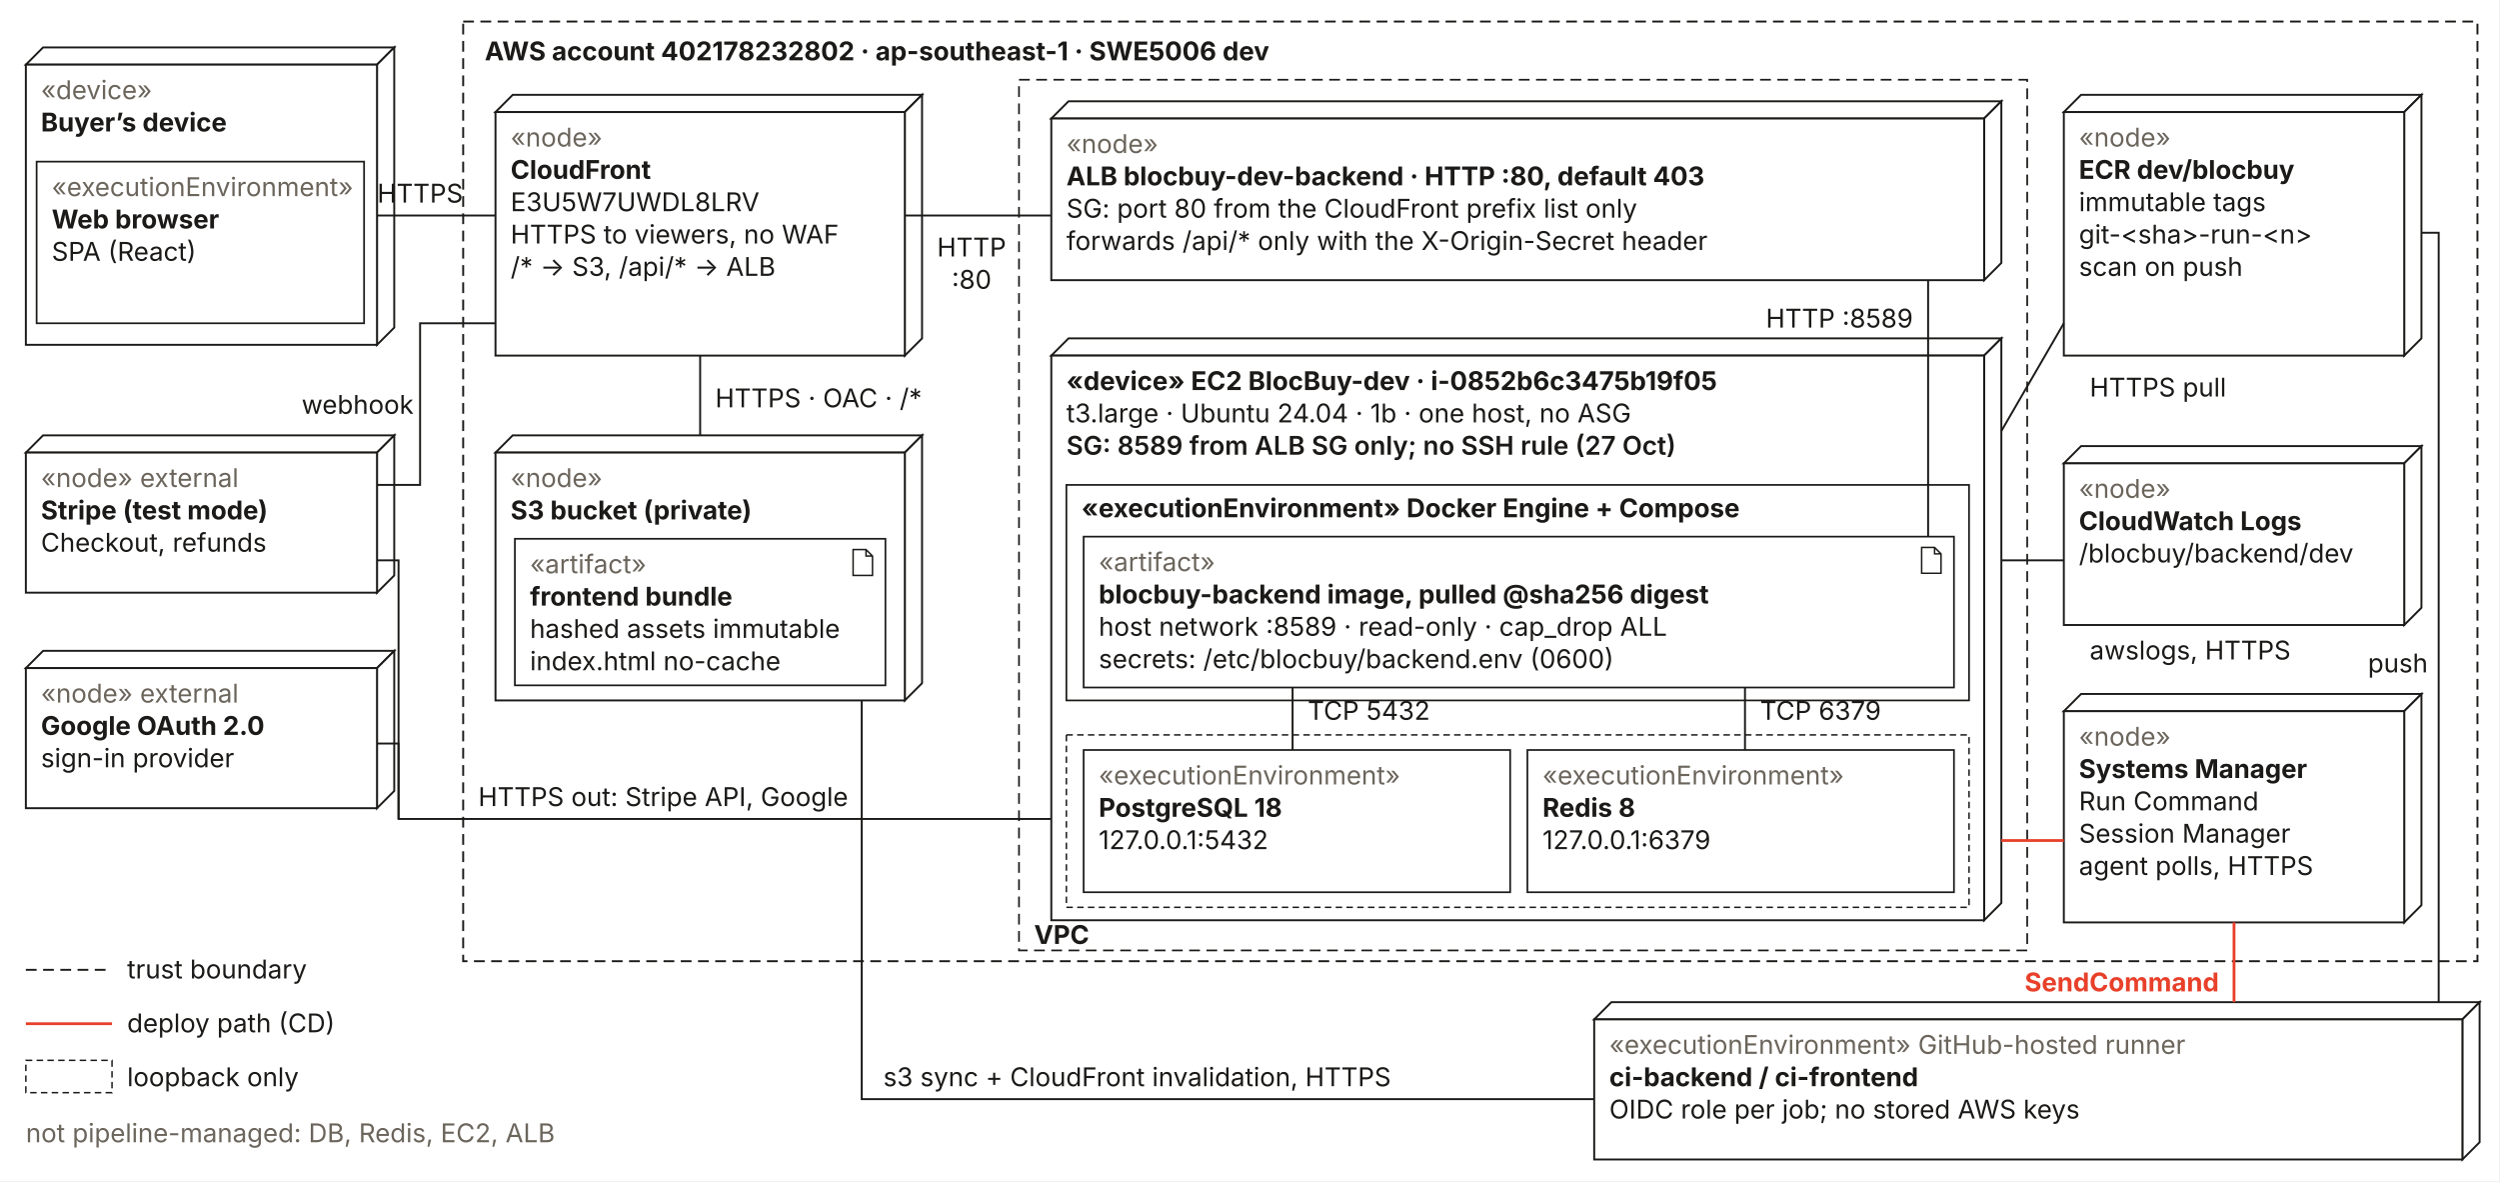
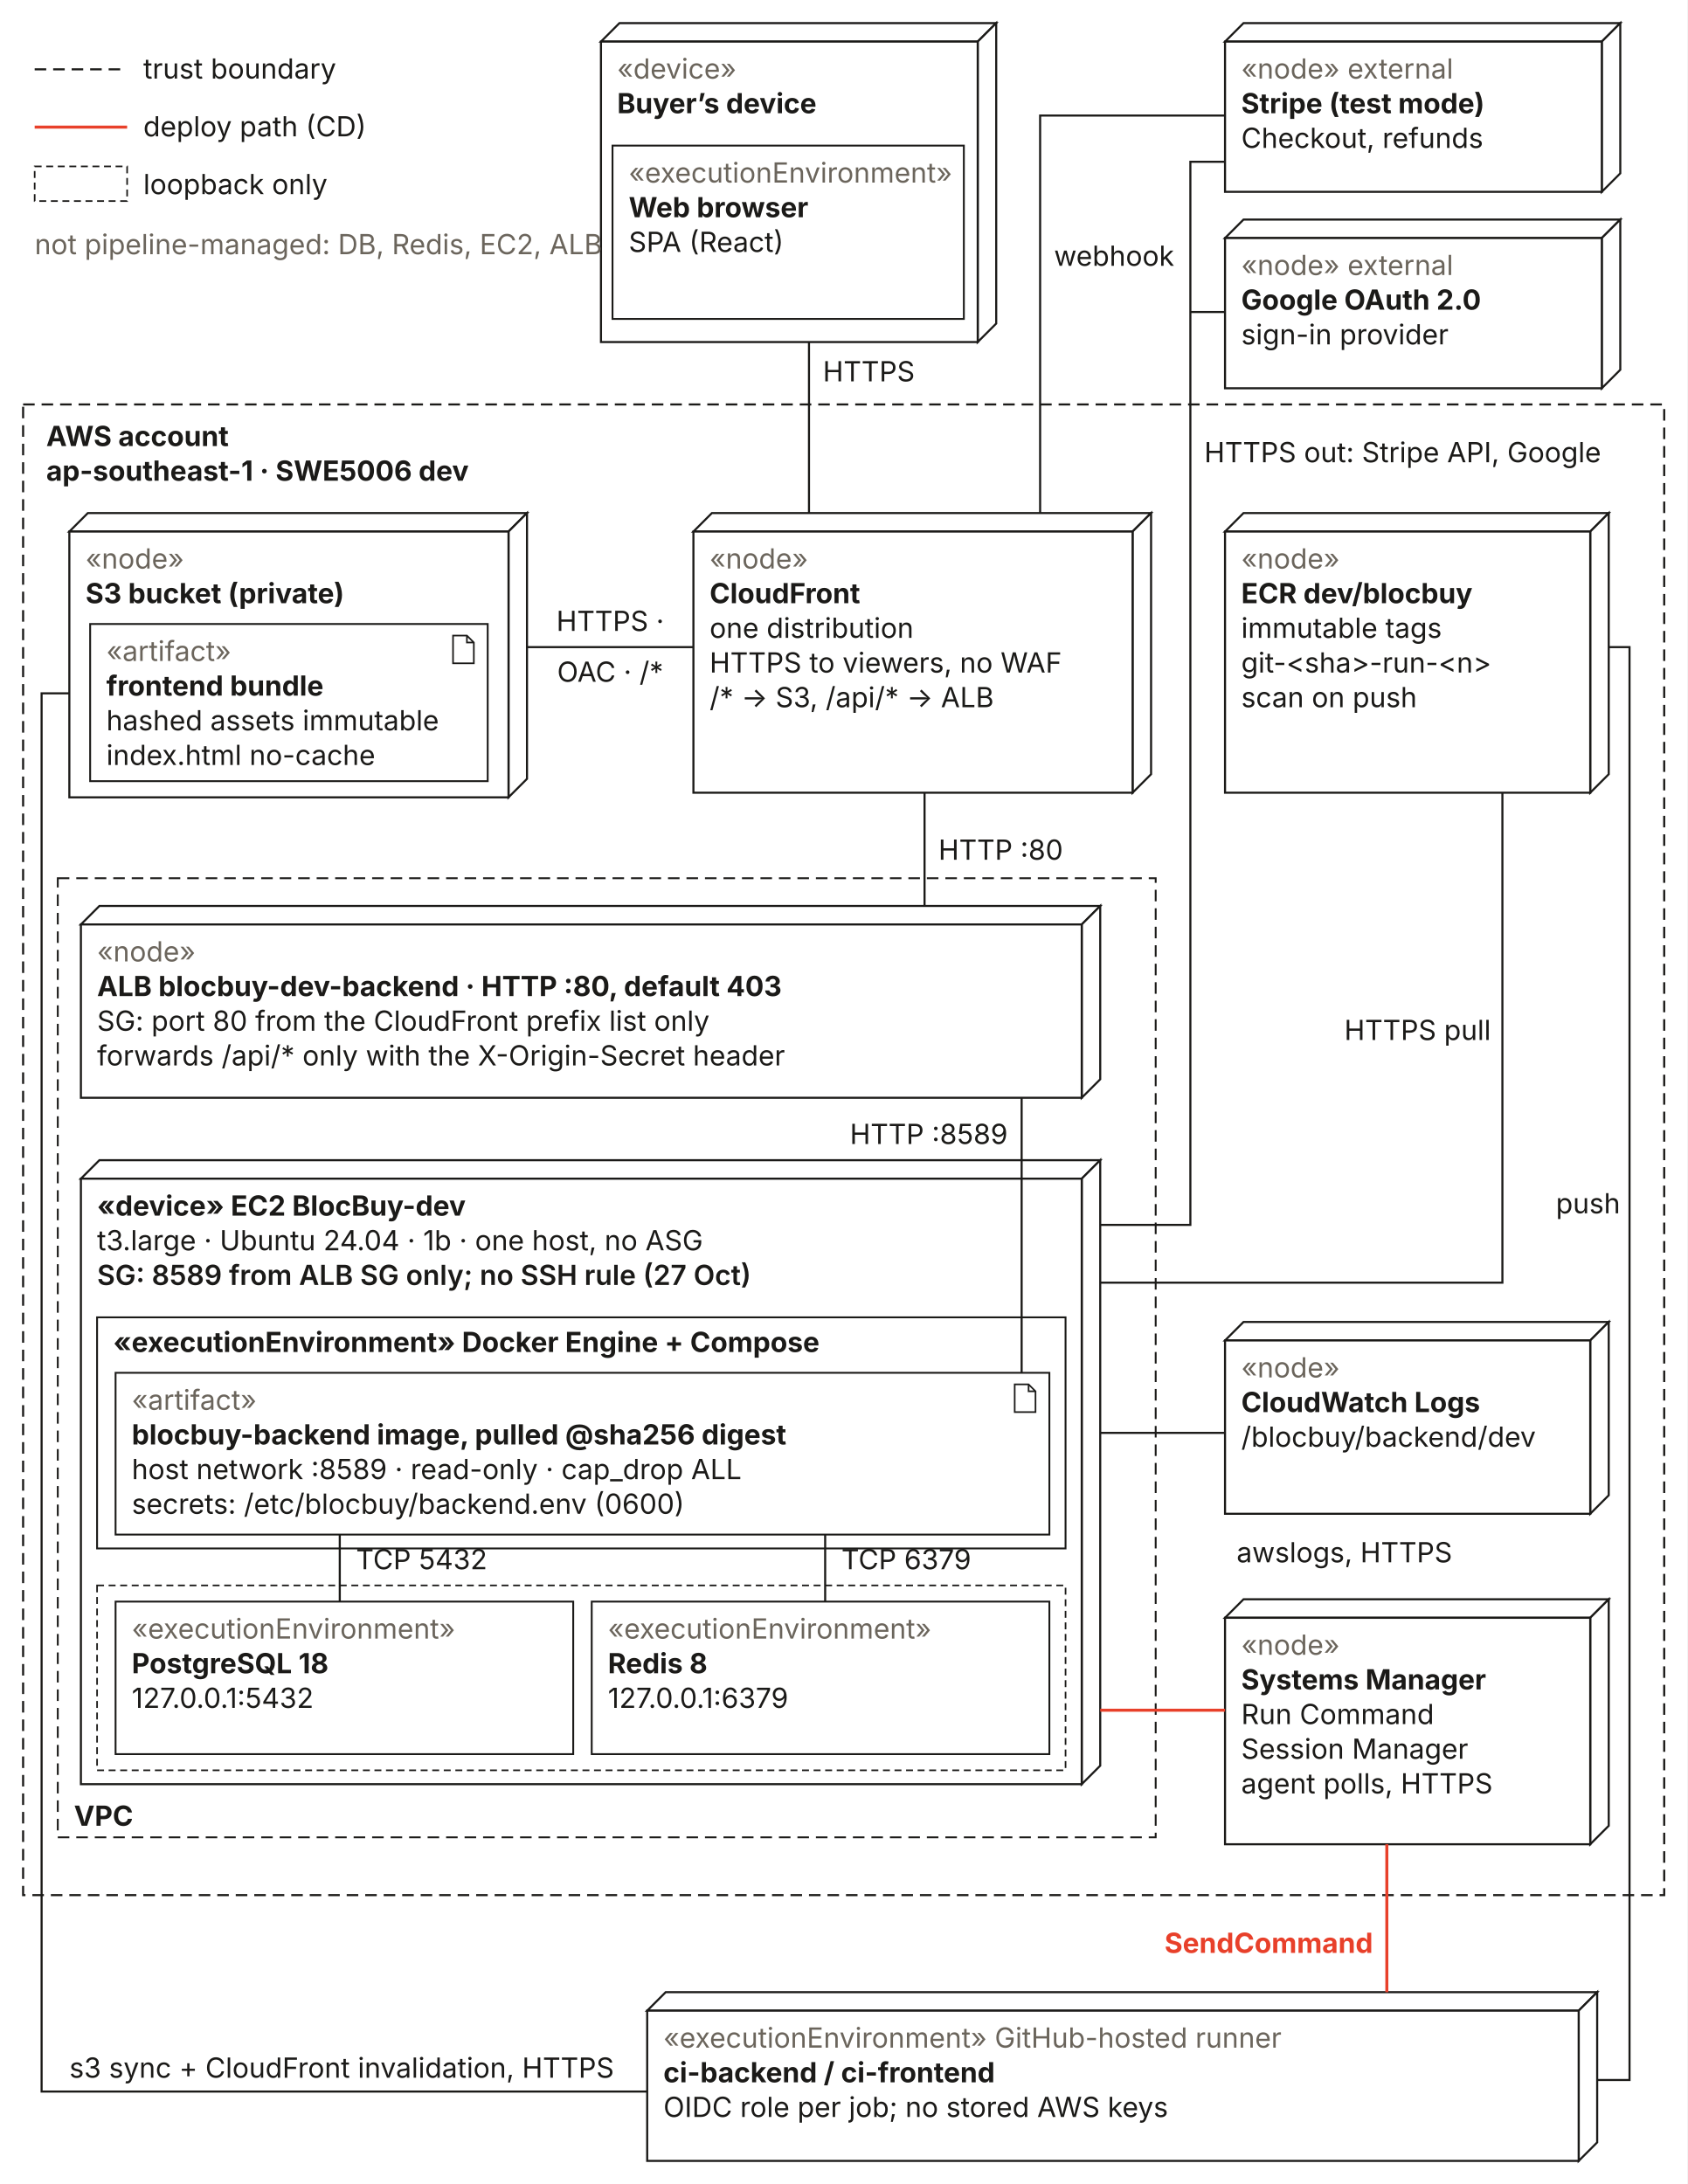
- <svg xmlns="http://www.w3.org/2000/svg" width="2320" height="1096" viewBox="0 0 2320 1096" font-family="Inter, Helvetica, Arial, sans-serif">
+ <svg xmlns="http://www.w3.org/2000/svg" width="1460" height="1890" viewBox="0 0 1460 1890" font-family="Inter, Helvetica, Arial, sans-serif">
  <defs>
    <marker id="ddpOpen" viewBox="0 0 12 12" refX="11" refY="6" markerWidth="16" markerHeight="16" markerUnits="userSpaceOnUse" orient="auto-start-reverse">
      <path d="M0,0 L12,6 L0,12" fill="none" stroke="#1B1A18" stroke-width="1.8" />
    </marker>
    <marker id="ddpOpenRed" viewBox="0 0 12 12" refX="11" refY="6" markerWidth="16" markerHeight="16" markerUnits="userSpaceOnUse" orient="auto-start-reverse">
      <path d="M0,0 L12,6 L0,12" fill="none" stroke="#E8402A" stroke-width="1.8" />
    </marker>
    <marker id="ddpOpenGrey" viewBox="0 0 12 12" refX="11" refY="6" markerWidth="16" markerHeight="16" markerUnits="userSpaceOnUse" orient="auto-start-reverse">
      <path d="M0,0 L12,6 L0,12" fill="none" stroke="#6B655C" stroke-width="1.8" />
    </marker>
    <marker id="ddpFill" viewBox="0 0 12 12" refX="11" refY="6" markerWidth="16" markerHeight="16" markerUnits="userSpaceOnUse" orient="auto-start-reverse">
      <path d="M0,0 L12,6 L0,12 Z" fill="#1B1A18" />
    </marker>
    <marker id="ddpFillRed" viewBox="0 0 12 12" refX="11" refY="6" markerWidth="16" markerHeight="16" markerUnits="userSpaceOnUse" orient="auto-start-reverse">
      <path d="M0,0 L12,6 L0,12 Z" fill="#E8402A" />
    </marker>
    <marker id="ddpFillBlue" viewBox="0 0 12 12" refX="11" refY="6" markerWidth="16" markerHeight="16" markerUnits="userSpaceOnUse" orient="auto-start-reverse">
      <path d="M0,0 L12,6 L0,12 Z" fill="#3E5CD9" />
    </marker>
  </defs>
-   <rect x="0" y="0" width="2320" height="1096" fill="#FFFFFF" />
-   <rect x="430" y="20" width="1870" height="872" fill="#FFFFFF" stroke="#1B1A18" stroke-width="1.8" stroke-dasharray="10 6" />
-   <text x="450" y="56" font-size="24" font-weight="700" text-anchor="start" fill="#1B1A18">AWS account 402178232802 · ap-southeast-1 · SWE5006 dev</text>
-   <rect x="946" y="74" width="936" height="808" fill="#FFFFFF" stroke="#1B1A18" stroke-width="1.6" stroke-dasharray="10 6" />
-   <text x="960" y="876" font-size="24" font-weight="700" text-anchor="start" fill="#1B1A18">VPC</text>
-   <path d="M24,60 L40,44 L366,44 L350,60 Z" fill="#FFFFFF" stroke="#1B1A18" stroke-width="1.8" />
-   <path d="M350,60 L366,44 L366,304 L350,320 Z" fill="#FFFFFF" stroke="#1B1A18" stroke-width="1.8" />
-   <rect x="24" y="60" width="326" height="260" fill="#FFFFFF" stroke="#1B1A18" stroke-width="1.8" />
-   <text x="38" y="92" font-size="24" text-anchor="start" fill="#6B655C">«device»</text>
-   <text x="38" y="122" font-size="24" font-weight="700" text-anchor="start" fill="#1B1A18">Buyer’s device</text>
-   <rect x="34" y="150" width="304" height="150" fill="#FFFFFF" stroke="#1B1A18" stroke-width="1.6" />
-   <text x="48" y="182" font-size="24" text-anchor="start" fill="#6B655C">«executionEnvironment»</text>
-   <text x="48" y="212" font-size="24" font-weight="700" text-anchor="start" fill="#1B1A18">Web browser</text>
-   <text x="48" y="242" font-size="24" text-anchor="start" fill="#1B1A18">SPA (React)</text>
-   <path d="M24,420 L40,404 L366,404 L350,420 Z" fill="#FFFFFF" stroke="#1B1A18" stroke-width="1.8" />
-   <path d="M350,420 L366,404 L366,534 L350,550 Z" fill="#FFFFFF" stroke="#1B1A18" stroke-width="1.8" />
-   <rect x="24" y="420" width="326" height="130" fill="#FFFFFF" stroke="#1B1A18" stroke-width="1.8" />
-   <text x="38" y="452" font-size="24" text-anchor="start" fill="#6B655C">«node» external</text>
-   <text x="38" y="482" font-size="24" font-weight="700" text-anchor="start" fill="#1B1A18">Stripe (test mode)</text>
-   <text x="38" y="512" font-size="24" text-anchor="start" fill="#1B1A18">Checkout, refunds</text>
-   <path d="M24,620 L40,604 L366,604 L350,620 Z" fill="#FFFFFF" stroke="#1B1A18" stroke-width="1.8" />
-   <path d="M350,620 L366,604 L366,734 L350,750 Z" fill="#FFFFFF" stroke="#1B1A18" stroke-width="1.8" />
-   <rect x="24" y="620" width="326" height="130" fill="#FFFFFF" stroke="#1B1A18" stroke-width="1.8" />
-   <text x="38" y="652" font-size="24" text-anchor="start" fill="#6B655C">«node» external</text>
-   <text x="38" y="682" font-size="24" font-weight="700" text-anchor="start" fill="#1B1A18">Google OAuth 2.0</text>
-   <text x="38" y="712" font-size="24" text-anchor="start" fill="#1B1A18">sign-in provider</text>
-   <path d="M1480,946 L1496,930 L2302,930 L2286,946 Z" fill="#FFFFFF" stroke="#1B1A18" stroke-width="1.8" />
-   <path d="M2286,946 L2302,930 L2302,1060 L2286,1076 Z" fill="#FFFFFF" stroke="#1B1A18" stroke-width="1.8" />
-   <rect x="1480" y="946" width="806" height="130" fill="#FFFFFF" stroke="#1B1A18" stroke-width="1.8" />
-   <text x="1494" y="978" font-size="24" text-anchor="start" fill="#6B655C">«executionEnvironment» GitHub-hosted runner</text>
-   <text x="1494" y="1008" font-size="24" font-weight="700" text-anchor="start" fill="#1B1A18">ci-backend / ci-frontend</text>
-   <text x="1494" y="1038" font-size="24" text-anchor="start" fill="#1B1A18">OIDC role per job; no stored AWS keys</text>
-   <path d="M460,104 L476,88 L856,88 L840,104 Z" fill="#FFFFFF" stroke="#1B1A18" stroke-width="1.8" />
-   <path d="M840,104 L856,88 L856,314 L840,330 Z" fill="#FFFFFF" stroke="#1B1A18" stroke-width="1.8" />
-   <rect x="460" y="104" width="380" height="226" fill="#FFFFFF" stroke="#1B1A18" stroke-width="1.8" />
-   <text x="474" y="136" font-size="24" text-anchor="start" fill="#6B655C">«node»</text>
-   <text x="474" y="166" font-size="24" font-weight="700" text-anchor="start" fill="#1B1A18">CloudFront</text>
-   <text x="474" y="196" font-size="24" text-anchor="start" fill="#1B1A18">E3U5W7UWDL8LRV</text>
-   <text x="474" y="226" font-size="24" text-anchor="start" fill="#1B1A18">HTTPS to viewers, no WAF</text>
-   <text x="474" y="256" font-size="24" text-anchor="start" fill="#1B1A18">/* → S3, /api/* → ALB</text>
-   <path d="M460,420 L476,404 L856,404 L840,420 Z" fill="#FFFFFF" stroke="#1B1A18" stroke-width="1.8" />
-   <path d="M840,420 L856,404 L856,634 L840,650 Z" fill="#FFFFFF" stroke="#1B1A18" stroke-width="1.8" />
-   <rect x="460" y="420" width="380" height="230" fill="#FFFFFF" stroke="#1B1A18" stroke-width="1.8" />
-   <text x="474" y="452" font-size="24" text-anchor="start" fill="#6B655C">«node»</text>
-   <text x="474" y="482" font-size="24" font-weight="700" text-anchor="start" fill="#1B1A18">S3 bucket (private)</text>
-   <rect x="478" y="500" width="344" height="136" fill="#FFFFFF" stroke="#1B1A18" stroke-width="1.6" />
-   <path d="M792,510 L804,510 L810,516 L810,534 L792,534 Z M804,510 L804,516 L810,516" fill="#FFFFFF" stroke="#1B1A18" stroke-width="1.4" />
-   <text x="492" y="532" font-size="24" text-anchor="start" fill="#6B655C">«artifact»</text>
-   <text x="492" y="562" font-size="24" font-weight="700" text-anchor="start" fill="#1B1A18">frontend bundle</text>
-   <text x="492" y="592" font-size="24" text-anchor="start" fill="#1B1A18">hashed assets immutable</text>
-   <text x="492" y="622" font-size="24" text-anchor="start" fill="#1B1A18">index.html no-cache</text>
-   <path d="M976,110 L992,94 L1858,94 L1842,110 Z" fill="#FFFFFF" stroke="#1B1A18" stroke-width="1.8" />
-   <path d="M1842,110 L1858,94 L1858,244 L1842,260 Z" fill="#FFFFFF" stroke="#1B1A18" stroke-width="1.8" />
-   <rect x="976" y="110" width="866" height="150" fill="#FFFFFF" stroke="#1B1A18" stroke-width="1.8" />
-   <text x="990" y="142" font-size="24" text-anchor="start" fill="#6B655C">«node»</text>
-   <text x="990" y="172" font-size="24" font-weight="700" text-anchor="start" fill="#1B1A18">ALB blocbuy-dev-backend · HTTP :80, default 403</text>
-   <text x="990" y="202" font-size="24" text-anchor="start" fill="#1B1A18">SG: port 80 from the CloudFront prefix list only</text>
-   <text x="990" y="232" font-size="24" text-anchor="start" fill="#1B1A18">forwards /api/* only with the X-Origin-Secret header</text>
-   <path d="M976,330 L992,314 L1858,314 L1842,330 Z" fill="#FFFFFF" stroke="#1B1A18" stroke-width="1.8" />
-   <path d="M1842,330 L1858,314 L1858,838 L1842,854 Z" fill="#FFFFFF" stroke="#1B1A18" stroke-width="1.8" />
-   <rect x="976" y="330" width="866" height="524" fill="#FFFFFF" stroke="#1B1A18" stroke-width="1.8" />
-   <text x="990" y="362" font-size="24" font-weight="700" text-anchor="start" fill="#1B1A18">«device» EC2 BlocBuy-dev · i-0852b6c3475b19f05</text>
-   <text x="990" y="392" font-size="24" text-anchor="start" fill="#1B1A18">t3.large · Ubuntu 24.04 · 1b · one host, no ASG</text>
-   <text x="990" y="422" font-size="24" font-weight="600" text-anchor="start" fill="#1B1A18">SG: 8589 from ALB SG only; no SSH rule (27 Oct)</text>
-   <rect x="990" y="450" width="838" height="200" fill="#FFFFFF" stroke="#1B1A18" stroke-width="1.6" />
-   <text x="1004" y="480" font-size="24" font-weight="700" text-anchor="start" fill="#1B1A18">«executionEnvironment» Docker Engine + Compose</text>
-   <rect x="1006" y="498" width="808" height="140" fill="#FFFFFF" stroke="#1B1A18" stroke-width="1.6" />
-   <path d="M1784,508 L1796,508 L1802,514 L1802,532 L1784,532 Z M1796,508 L1796,514 L1802,514" fill="#FFFFFF" stroke="#1B1A18" stroke-width="1.4" />
-   <text x="1020" y="530" font-size="24" text-anchor="start" fill="#6B655C">«artifact»</text>
-   <text x="1020" y="560" font-size="24" font-weight="700" text-anchor="start" fill="#1B1A18">blocbuy-backend image, pulled @sha256 digest</text>
-   <text x="1020" y="590" font-size="24" text-anchor="start" fill="#1B1A18">host network :8589 · read-only · cap_drop ALL</text>
-   <text x="1020" y="620" font-size="24" text-anchor="start" fill="#1B1A18">secrets: /etc/blocbuy/backend.env (0600)</text>
-   <rect x="990" y="682" width="838" height="160" fill="#FFFFFF" stroke="#1B1A18" stroke-width="1.4" stroke-dasharray="6 4" />
-   <rect x="1006" y="696" width="396" height="132" fill="#FFFFFF" stroke="#1B1A18" stroke-width="1.6" />
-   <text x="1020" y="728" font-size="24" text-anchor="start" fill="#6B655C">«executionEnvironment»</text>
-   <text x="1020" y="758" font-size="24" font-weight="700" text-anchor="start" fill="#1B1A18">PostgreSQL 18</text>
-   <text x="1020" y="788" font-size="24" text-anchor="start" fill="#1B1A18">127.0.0.1:5432</text>
-   <rect x="1418" y="696" width="396" height="132" fill="#FFFFFF" stroke="#1B1A18" stroke-width="1.6" />
-   <text x="1432" y="728" font-size="24" text-anchor="start" fill="#6B655C">«executionEnvironment»</text>
-   <text x="1432" y="758" font-size="24" font-weight="700" text-anchor="start" fill="#1B1A18">Redis 8</text>
-   <text x="1432" y="788" font-size="24" text-anchor="start" fill="#1B1A18">127.0.0.1:6379</text>
-   <text x="1816" y="834" font-size="24" text-anchor="end" fill="#1B1A18" />
-   <path d="M1916,104 L1932,88 L2248,88 L2232,104 Z" fill="#FFFFFF" stroke="#1B1A18" stroke-width="1.8" />
-   <path d="M2232,104 L2248,88 L2248,314 L2232,330 Z" fill="#FFFFFF" stroke="#1B1A18" stroke-width="1.8" />
-   <rect x="1916" y="104" width="316" height="226" fill="#FFFFFF" stroke="#1B1A18" stroke-width="1.8" />
-   <text x="1930" y="136" font-size="24" text-anchor="start" fill="#6B655C">«node»</text>
-   <text x="1930" y="166" font-size="24" font-weight="700" text-anchor="start" fill="#1B1A18">ECR dev/blocbuy</text>
-   <text x="1930" y="196" font-size="24" text-anchor="start" fill="#1B1A18">immutable tags</text>
-   <text x="1930" y="226" font-size="24" text-anchor="start" fill="#1B1A18">git-&lt;sha&gt;-run-&lt;n&gt;</text>
-   <text x="1930" y="256" font-size="24" text-anchor="start" fill="#1B1A18">scan on push</text>
-   <path d="M1916,430 L1932,414 L2248,414 L2232,430 Z" fill="#FFFFFF" stroke="#1B1A18" stroke-width="1.8" />
-   <path d="M2232,430 L2248,414 L2248,564 L2232,580 Z" fill="#FFFFFF" stroke="#1B1A18" stroke-width="1.8" />
-   <rect x="1916" y="430" width="316" height="150" fill="#FFFFFF" stroke="#1B1A18" stroke-width="1.8" />
-   <text x="1930" y="462" font-size="24" text-anchor="start" fill="#6B655C">«node»</text>
-   <text x="1930" y="492" font-size="24" font-weight="700" text-anchor="start" fill="#1B1A18">CloudWatch Logs</text>
-   <text x="1930" y="522" font-size="24" text-anchor="start" fill="#1B1A18">/blocbuy/backend/dev</text>
-   <path d="M1916,660 L1932,644 L2248,644 L2232,660 Z" fill="#FFFFFF" stroke="#1B1A18" stroke-width="1.8" />
-   <path d="M2232,660 L2248,644 L2248,840 L2232,856 Z" fill="#FFFFFF" stroke="#1B1A18" stroke-width="1.8" />
-   <rect x="1916" y="660" width="316" height="196" fill="#FFFFFF" stroke="#1B1A18" stroke-width="1.8" />
-   <text x="1930" y="692" font-size="24" text-anchor="start" fill="#6B655C">«node»</text>
-   <text x="1930" y="722" font-size="24" font-weight="700" text-anchor="start" fill="#1B1A18">Systems Manager</text>
-   <text x="1930" y="752" font-size="24" text-anchor="start" fill="#1B1A18">Run Command</text>
-   <text x="1930" y="782" font-size="24" text-anchor="start" fill="#1B1A18">Session Manager</text>
-   <text x="1930" y="812" font-size="24" text-anchor="start" fill="#1B1A18">agent polls, HTTPS</text>
-   <path d="M350,200 L460,200" fill="none" stroke="#1B1A18" stroke-width="1.8" />
-   <text x="390" y="188" font-size="24" text-anchor="middle" fill="#1B1A18">HTTPS</text>
-   <path d="M350,450 L390,450 L390,300 L460,300" fill="none" stroke="#1B1A18" stroke-width="1.8" />
-   <text x="384" y="384" font-size="24" text-anchor="end" fill="#1B1A18">webhook</text>
-   <path d="M650,330 L650,404" fill="none" stroke="#1B1A18" stroke-width="1.8" />
-   <text x="664" y="378" font-size="24" text-anchor="start" fill="#1B1A18">HTTPS · OAC · /*</text>
-   <path d="M840,200 L976,200" fill="none" stroke="#1B1A18" stroke-width="1.8" />
-   <text x="902" y="238" font-size="24" text-anchor="middle" fill="#1B1A18">HTTP</text>
-   <text x="902" y="268" font-size="24" text-anchor="middle" fill="#1B1A18">:80</text>
-   <path d="M1790,260 L1790,498" fill="none" stroke="#1B1A18" stroke-width="1.8" />
-   <text x="1776" y="304" font-size="24" text-anchor="end" fill="#1B1A18">HTTP :8589</text>
-   <path d="M1200,638 L1200,696" fill="none" stroke="#1B1A18" stroke-width="1.8" />
-   <text x="1214" y="668" font-size="24" text-anchor="start" fill="#1B1A18">TCP 5432</text>
-   <path d="M1620,638 L1620,696" fill="none" stroke="#1B1A18" stroke-width="1.8" />
-   <text x="1634" y="668" font-size="24" text-anchor="start" fill="#1B1A18">TCP 6379</text>
-   <path d="M976,760 L370,760 L370,690 L350,690" fill="none" stroke="#1B1A18" stroke-width="1.8" />
-   <path d="M370,760 L370,520 L350,520" fill="none" stroke="#1B1A18" stroke-width="1.8" />
-   <text x="444" y="748" font-size="24" text-anchor="start" fill="#1B1A18">HTTPS out: Stripe API, Google</text>
-   <path d="M1858,400 L1916,300" fill="none" stroke="#1B1A18" stroke-width="1.8" />
-   <text x="1940" y="368" font-size="24" text-anchor="start" fill="#1B1A18">HTTPS pull</text>
-   <path d="M1858,520 L1916,520" fill="none" stroke="#1B1A18" stroke-width="1.8" />
-   <text x="1940" y="612" font-size="24" text-anchor="start" fill="#1B1A18">awslogs, HTTPS</text>
-   <path d="M1916,780 L1858,780" fill="none" stroke="#E8402A" stroke-width="2.6" />
-   <path d="M2074,930 L2074,856" fill="none" stroke="#E8402A" stroke-width="2.6" />
-   <text x="2060" y="920" font-size="24" font-weight="700" text-anchor="end" fill="#E8402A">SendCommand</text>
-   <path d="M2264,930 L2264,216 L2248,216" fill="none" stroke="#1B1A18" stroke-width="1.8" />
-   <text x="2254" y="624" font-size="24" text-anchor="end" fill="#1B1A18">push</text>
-   <path d="M1480,1020 L800,1020 L800,650" fill="none" stroke="#1B1A18" stroke-width="1.8" />
-   <text x="820" y="1008" font-size="24" text-anchor="start" fill="#1B1A18">s3 sync + CloudFront invalidation, HTTPS</text>
-   <line x1="24" y1="900" x2="104" y2="900" stroke="#1B1A18" stroke-width="1.8" stroke-dasharray="10 6" />
-   <text x="118" y="908" font-size="24" text-anchor="start" fill="#1B1A18">trust boundary</text>
-   <line x1="24" y1="950" x2="104" y2="950" stroke="#E8402A" stroke-width="2.6" />
-   <text x="118" y="958" font-size="24" text-anchor="start" fill="#1B1A18">deploy path (CD)</text>
-   <rect x="24" y="984" width="80" height="30" fill="#FFFFFF" stroke="#1B1A18" stroke-width="1.4" stroke-dasharray="6 4" />
-   <text x="118" y="1008" font-size="24" text-anchor="start" fill="#1B1A18">loopback only</text>
-   <text x="24" y="1060" font-size="24" text-anchor="start" fill="#6B655C">not pipeline-managed: DB, Redis, EC2, ALB</text>
+   <rect x="0" y="0" width="1460" height="1890" fill="#FFFFFF" />
+   <rect x="20" y="350" width="1420" height="1290" fill="#FFFFFF" stroke="#1B1A18" stroke-width="1.8" stroke-dasharray="10 6" />
+   <text x="40" y="386" font-size="24" font-weight="700" text-anchor="start" fill="#1B1A18">AWS account</text>
+   <text x="40" y="416" font-size="24" font-weight="700" text-anchor="start" fill="#1B1A18">ap-southeast-1 · SWE5006 dev</text>
+   <rect x="50" y="760" width="950" height="830" fill="#FFFFFF" stroke="#1B1A18" stroke-width="1.6" stroke-dasharray="10 6" />
+   <text x="64" y="1580" font-size="24" font-weight="700" text-anchor="start" fill="#1B1A18">VPC</text>
+   <path d="M520,36 L536,20 L862,20 L846,36 Z" fill="#FFFFFF" stroke="#1B1A18" stroke-width="1.8" />
+   <path d="M846,36 L862,20 L862,280 L846,296 Z" fill="#FFFFFF" stroke="#1B1A18" stroke-width="1.8" />
+   <rect x="520" y="36" width="326" height="260" fill="#FFFFFF" stroke="#1B1A18" stroke-width="1.8" />
+   <text x="534" y="68" font-size="24" text-anchor="start" fill="#6B655C">«device»</text>
+   <text x="534" y="98" font-size="24" font-weight="700" text-anchor="start" fill="#1B1A18">Buyer’s device</text>
+   <rect x="530" y="126" width="304" height="150" fill="#FFFFFF" stroke="#1B1A18" stroke-width="1.6" />
+   <text x="544" y="158" font-size="24" text-anchor="start" fill="#6B655C">«executionEnvironment»</text>
+   <text x="544" y="188" font-size="24" font-weight="700" text-anchor="start" fill="#1B1A18">Web browser</text>
+   <text x="544" y="218" font-size="24" text-anchor="start" fill="#1B1A18">SPA (React)</text>
+   <path d="M1060,36 L1076,20 L1402,20 L1386,36 Z" fill="#FFFFFF" stroke="#1B1A18" stroke-width="1.8" />
+   <path d="M1386,36 L1402,20 L1402,150 L1386,166 Z" fill="#FFFFFF" stroke="#1B1A18" stroke-width="1.8" />
+   <rect x="1060" y="36" width="326" height="130" fill="#FFFFFF" stroke="#1B1A18" stroke-width="1.8" />
+   <text x="1074" y="68" font-size="24" text-anchor="start" fill="#6B655C">«node» external</text>
+   <text x="1074" y="98" font-size="24" font-weight="700" text-anchor="start" fill="#1B1A18">Stripe (test mode)</text>
+   <text x="1074" y="128" font-size="24" text-anchor="start" fill="#1B1A18">Checkout, refunds</text>
+   <path d="M1060,206 L1076,190 L1402,190 L1386,206 Z" fill="#FFFFFF" stroke="#1B1A18" stroke-width="1.8" />
+   <path d="M1386,206 L1402,190 L1402,320 L1386,336 Z" fill="#FFFFFF" stroke="#1B1A18" stroke-width="1.8" />
+   <rect x="1060" y="206" width="326" height="130" fill="#FFFFFF" stroke="#1B1A18" stroke-width="1.8" />
+   <text x="1074" y="238" font-size="24" text-anchor="start" fill="#6B655C">«node» external</text>
+   <text x="1074" y="268" font-size="24" font-weight="700" text-anchor="start" fill="#1B1A18">Google OAuth 2.0</text>
+   <text x="1074" y="298" font-size="24" text-anchor="start" fill="#1B1A18">sign-in provider</text>
+   <path d="M600,460 L616,444 L996,444 L980,460 Z" fill="#FFFFFF" stroke="#1B1A18" stroke-width="1.8" />
+   <path d="M980,460 L996,444 L996,670 L980,686 Z" fill="#FFFFFF" stroke="#1B1A18" stroke-width="1.8" />
+   <rect x="600" y="460" width="380" height="226" fill="#FFFFFF" stroke="#1B1A18" stroke-width="1.8" />
+   <text x="614" y="492" font-size="24" text-anchor="start" fill="#6B655C">«node»</text>
+   <text x="614" y="522" font-size="24" font-weight="700" text-anchor="start" fill="#1B1A18">CloudFront</text>
+   <text x="614" y="552" font-size="24" text-anchor="start" fill="#1B1A18">one distribution</text>
+   <text x="614" y="582" font-size="24" text-anchor="start" fill="#1B1A18">HTTPS to viewers, no WAF</text>
+   <text x="614" y="612" font-size="24" text-anchor="start" fill="#1B1A18">/* → S3, /api/* → ALB</text>
+   <path d="M60,460 L76,444 L456,444 L440,460 Z" fill="#FFFFFF" stroke="#1B1A18" stroke-width="1.8" />
+   <path d="M440,460 L456,444 L456,674 L440,690 Z" fill="#FFFFFF" stroke="#1B1A18" stroke-width="1.8" />
+   <rect x="60" y="460" width="380" height="230" fill="#FFFFFF" stroke="#1B1A18" stroke-width="1.8" />
+   <text x="74" y="492" font-size="24" text-anchor="start" fill="#6B655C">«node»</text>
+   <text x="74" y="522" font-size="24" font-weight="700" text-anchor="start" fill="#1B1A18">S3 bucket (private)</text>
+   <rect x="78" y="540" width="344" height="136" fill="#FFFFFF" stroke="#1B1A18" stroke-width="1.6" />
+   <path d="M392,550 L404,550 L410,556 L410,574 L392,574 Z M404,550 L404,556 L410,556" fill="#FFFFFF" stroke="#1B1A18" stroke-width="1.4" />
+   <text x="92" y="572" font-size="24" text-anchor="start" fill="#6B655C">«artifact»</text>
+   <text x="92" y="602" font-size="24" font-weight="700" text-anchor="start" fill="#1B1A18">frontend bundle</text>
+   <text x="92" y="632" font-size="24" text-anchor="start" fill="#1B1A18">hashed assets immutable</text>
+   <text x="92" y="662" font-size="24" text-anchor="start" fill="#1B1A18">index.html no-cache</text>
+   <path d="M70,800 L86,784 L952,784 L936,800 Z" fill="#FFFFFF" stroke="#1B1A18" stroke-width="1.8" />
+   <path d="M936,800 L952,784 L952,934 L936,950 Z" fill="#FFFFFF" stroke="#1B1A18" stroke-width="1.8" />
+   <rect x="70" y="800" width="866" height="150" fill="#FFFFFF" stroke="#1B1A18" stroke-width="1.8" />
+   <text x="84" y="832" font-size="24" text-anchor="start" fill="#6B655C">«node»</text>
+   <text x="84" y="862" font-size="24" font-weight="700" text-anchor="start" fill="#1B1A18">ALB blocbuy-dev-backend · HTTP :80, default 403</text>
+   <text x="84" y="892" font-size="24" text-anchor="start" fill="#1B1A18">SG: port 80 from the CloudFront prefix list only</text>
+   <text x="84" y="922" font-size="24" text-anchor="start" fill="#1B1A18">forwards /api/* only with the X-Origin-Secret header</text>
+   <path d="M70,1020 L86,1004 L952,1004 L936,1020 Z" fill="#FFFFFF" stroke="#1B1A18" stroke-width="1.8" />
+   <path d="M936,1020 L952,1004 L952,1528 L936,1544 Z" fill="#FFFFFF" stroke="#1B1A18" stroke-width="1.8" />
+   <rect x="70" y="1020" width="866" height="524" fill="#FFFFFF" stroke="#1B1A18" stroke-width="1.8" />
+   <text x="84" y="1052" font-size="24" font-weight="700" text-anchor="start" fill="#1B1A18">«device» EC2 BlocBuy-dev</text>
+   <text x="84" y="1082" font-size="24" text-anchor="start" fill="#1B1A18">t3.large · Ubuntu 24.04 · 1b · one host, no ASG</text>
+   <text x="84" y="1112" font-size="24" font-weight="600" text-anchor="start" fill="#1B1A18">SG: 8589 from ALB SG only; no SSH rule (27 Oct)</text>
+   <rect x="84" y="1140" width="838" height="200" fill="#FFFFFF" stroke="#1B1A18" stroke-width="1.6" />
+   <text x="98" y="1170" font-size="24" font-weight="700" text-anchor="start" fill="#1B1A18">«executionEnvironment» Docker Engine + Compose</text>
+   <rect x="100" y="1188" width="808" height="140" fill="#FFFFFF" stroke="#1B1A18" stroke-width="1.6" />
+   <path d="M878,1198 L890,1198 L896,1204 L896,1222 L878,1222 Z M890,1198 L890,1204 L896,1204" fill="#FFFFFF" stroke="#1B1A18" stroke-width="1.4" />
+   <text x="114" y="1220" font-size="24" text-anchor="start" fill="#6B655C">«artifact»</text>
+   <text x="114" y="1250" font-size="24" font-weight="700" text-anchor="start" fill="#1B1A18">blocbuy-backend image, pulled @sha256 digest</text>
+   <text x="114" y="1280" font-size="24" text-anchor="start" fill="#1B1A18">host network :8589 · read-only · cap_drop ALL</text>
+   <text x="114" y="1310" font-size="24" text-anchor="start" fill="#1B1A18">secrets: /etc/blocbuy/backend.env (0600)</text>
+   <rect x="84" y="1372" width="838" height="160" fill="#FFFFFF" stroke="#1B1A18" stroke-width="1.4" stroke-dasharray="6 4" />
+   <rect x="100" y="1386" width="396" height="132" fill="#FFFFFF" stroke="#1B1A18" stroke-width="1.6" />
+   <text x="114" y="1418" font-size="24" text-anchor="start" fill="#6B655C">«executionEnvironment»</text>
+   <text x="114" y="1448" font-size="24" font-weight="700" text-anchor="start" fill="#1B1A18">PostgreSQL 18</text>
+   <text x="114" y="1478" font-size="24" text-anchor="start" fill="#1B1A18">127.0.0.1:5432</text>
+   <rect x="512" y="1386" width="396" height="132" fill="#FFFFFF" stroke="#1B1A18" stroke-width="1.6" />
+   <text x="526" y="1418" font-size="24" text-anchor="start" fill="#6B655C">«executionEnvironment»</text>
+   <text x="526" y="1448" font-size="24" font-weight="700" text-anchor="start" fill="#1B1A18">Redis 8</text>
+   <text x="526" y="1478" font-size="24" text-anchor="start" fill="#1B1A18">127.0.0.1:6379</text>
+   <path d="M294,1328 L294,1386" fill="none" stroke="#1B1A18" stroke-width="1.8" />
+   <text x="308" y="1358" font-size="24" text-anchor="start" fill="#1B1A18">TCP 5432</text>
+   <path d="M714,1328 L714,1386" fill="none" stroke="#1B1A18" stroke-width="1.8" />
+   <text x="728" y="1358" font-size="24" text-anchor="start" fill="#1B1A18">TCP 6379</text>
+   <path d="M1060,460 L1076,444 L1392,444 L1376,460 Z" fill="#FFFFFF" stroke="#1B1A18" stroke-width="1.8" />
+   <path d="M1376,460 L1392,444 L1392,670 L1376,686 Z" fill="#FFFFFF" stroke="#1B1A18" stroke-width="1.8" />
+   <rect x="1060" y="460" width="316" height="226" fill="#FFFFFF" stroke="#1B1A18" stroke-width="1.8" />
+   <text x="1074" y="492" font-size="24" text-anchor="start" fill="#6B655C">«node»</text>
+   <text x="1074" y="522" font-size="24" font-weight="700" text-anchor="start" fill="#1B1A18">ECR dev/blocbuy</text>
+   <text x="1074" y="552" font-size="24" text-anchor="start" fill="#1B1A18">immutable tags</text>
+   <text x="1074" y="582" font-size="24" text-anchor="start" fill="#1B1A18">git-&lt;sha&gt;-run-&lt;n&gt;</text>
+   <text x="1074" y="612" font-size="24" text-anchor="start" fill="#1B1A18">scan on push</text>
+   <path d="M1060,1160 L1076,1144 L1392,1144 L1376,1160 Z" fill="#FFFFFF" stroke="#1B1A18" stroke-width="1.8" />
+   <path d="M1376,1160 L1392,1144 L1392,1294 L1376,1310 Z" fill="#FFFFFF" stroke="#1B1A18" stroke-width="1.8" />
+   <rect x="1060" y="1160" width="316" height="150" fill="#FFFFFF" stroke="#1B1A18" stroke-width="1.8" />
+   <text x="1074" y="1192" font-size="24" text-anchor="start" fill="#6B655C">«node»</text>
+   <text x="1074" y="1222" font-size="24" font-weight="700" text-anchor="start" fill="#1B1A18">CloudWatch Logs</text>
+   <text x="1074" y="1252" font-size="24" text-anchor="start" fill="#1B1A18">/blocbuy/backend/dev</text>
+   <path d="M1060,1400 L1076,1384 L1392,1384 L1376,1400 Z" fill="#FFFFFF" stroke="#1B1A18" stroke-width="1.8" />
+   <path d="M1376,1400 L1392,1384 L1392,1580 L1376,1596 Z" fill="#FFFFFF" stroke="#1B1A18" stroke-width="1.8" />
+   <rect x="1060" y="1400" width="316" height="196" fill="#FFFFFF" stroke="#1B1A18" stroke-width="1.8" />
+   <text x="1074" y="1432" font-size="24" text-anchor="start" fill="#6B655C">«node»</text>
+   <text x="1074" y="1462" font-size="24" font-weight="700" text-anchor="start" fill="#1B1A18">Systems Manager</text>
+   <text x="1074" y="1492" font-size="24" text-anchor="start" fill="#1B1A18">Run Command</text>
+   <text x="1074" y="1522" font-size="24" text-anchor="start" fill="#1B1A18">Session Manager</text>
+   <text x="1074" y="1552" font-size="24" text-anchor="start" fill="#1B1A18">agent polls, HTTPS</text>
+   <path d="M560,1740 L576,1724 L1382,1724 L1366,1740 Z" fill="#FFFFFF" stroke="#1B1A18" stroke-width="1.8" />
+   <path d="M1366,1740 L1382,1724 L1382,1854 L1366,1870 Z" fill="#FFFFFF" stroke="#1B1A18" stroke-width="1.8" />
+   <rect x="560" y="1740" width="806" height="130" fill="#FFFFFF" stroke="#1B1A18" stroke-width="1.8" />
+   <text x="574" y="1772" font-size="24" text-anchor="start" fill="#6B655C">«executionEnvironment» GitHub-hosted runner</text>
+   <text x="574" y="1802" font-size="24" font-weight="700" text-anchor="start" fill="#1B1A18">ci-backend / ci-frontend</text>
+   <text x="574" y="1832" font-size="24" text-anchor="start" fill="#1B1A18">OIDC role per job; no stored AWS keys</text>
+   <line x1="30" y1="60" x2="110" y2="60" stroke="#1B1A18" stroke-width="1.8" stroke-dasharray="10 6" />
+   <text x="124" y="68" font-size="24" text-anchor="start" fill="#1B1A18">trust boundary</text>
+   <line x1="30" y1="110" x2="110" y2="110" stroke="#E8402A" stroke-width="2.6" />
+   <text x="124" y="118" font-size="24" text-anchor="start" fill="#1B1A18">deploy path (CD)</text>
+   <rect x="30" y="144" width="80" height="30" fill="#FFFFFF" stroke="#1B1A18" stroke-width="1.4" stroke-dasharray="6 4" />
+   <text x="124" y="168" font-size="24" text-anchor="start" fill="#1B1A18">loopback only</text>
+   <text x="30" y="220" font-size="24" text-anchor="start" fill="#6B655C">not pipeline-managed: DB, Redis, EC2, ALB</text>
+   <path d="M700,296 L700,444" fill="none" stroke="#1B1A18" stroke-width="1.8" />
+   <text x="712" y="330" font-size="24" text-anchor="start" fill="#1B1A18">HTTPS</text>
+   <path d="M1060,100 L900,100 L900,444" fill="none" stroke="#1B1A18" stroke-width="1.8" />
+   <text x="912" y="230" font-size="24" text-anchor="start" fill="#1B1A18">webhook</text>
+   <path d="M952,1060 L1030,1060 L1030,140 L1060,140" fill="none" stroke="#1B1A18" stroke-width="1.8" />
+   <path d="M1030,270 L1060,270" fill="none" stroke="#1B1A18" stroke-width="1.8" />
+   <text x="1042" y="400" font-size="24" text-anchor="start" fill="#1B1A18">HTTPS out: Stripe API, Google</text>
+   <path d="M1300,686 L1300,1110 L952,1110" fill="none" stroke="#1B1A18" stroke-width="1.8" />
+   <text x="1290" y="900" font-size="24" text-anchor="end" fill="#1B1A18">HTTPS pull</text>
+   <path d="M952,1240 L1060,1240" fill="none" stroke="#1B1A18" stroke-width="1.8" />
+   <text x="1070" y="1352" font-size="24" text-anchor="start" fill="#1B1A18">awslogs, HTTPS</text>
+   <path d="M1060,1480 L952,1480" fill="none" stroke="#E8402A" stroke-width="2.6" />
+   <path d="M1200,1724 L1200,1596" fill="none" stroke="#E8402A" stroke-width="2.6" />
+   <text x="1188" y="1690" font-size="24" font-weight="700" text-anchor="end" fill="#E8402A">SendCommand</text>
+   <path d="M1382,1800 L1410,1800 L1410,560 L1392,560" fill="none" stroke="#1B1A18" stroke-width="1.8" />
+   <text x="1402" y="1050" font-size="24" text-anchor="end" fill="#1B1A18">push</text>
+   <path d="M560,1810 L36,1810 L36,600 L60,600" fill="none" stroke="#1B1A18" stroke-width="1.8" />
+   <text x="60" y="1798" font-size="24" text-anchor="start" fill="#1B1A18">s3 sync + CloudFront invalidation, HTTPS</text>
+   <path d="M600,560 L456,560" fill="none" stroke="#1B1A18" stroke-width="1.8" />
+   <text x="528" y="546" font-size="24" text-anchor="middle" fill="#1B1A18">HTTPS ·</text>
+   <text x="528" y="590" font-size="24" text-anchor="middle" fill="#1B1A18">OAC · /*</text>
+   <path d="M800,686 L800,784" fill="none" stroke="#1B1A18" stroke-width="1.8" />
+   <text x="812" y="744" font-size="24" text-anchor="start" fill="#1B1A18">HTTP :80</text>
+   <path d="M884,950 L884,1188" fill="none" stroke="#1B1A18" stroke-width="1.8" />
+   <text x="872" y="990" font-size="24" text-anchor="end" fill="#1B1A18">HTTP :8589</text>
</svg>
